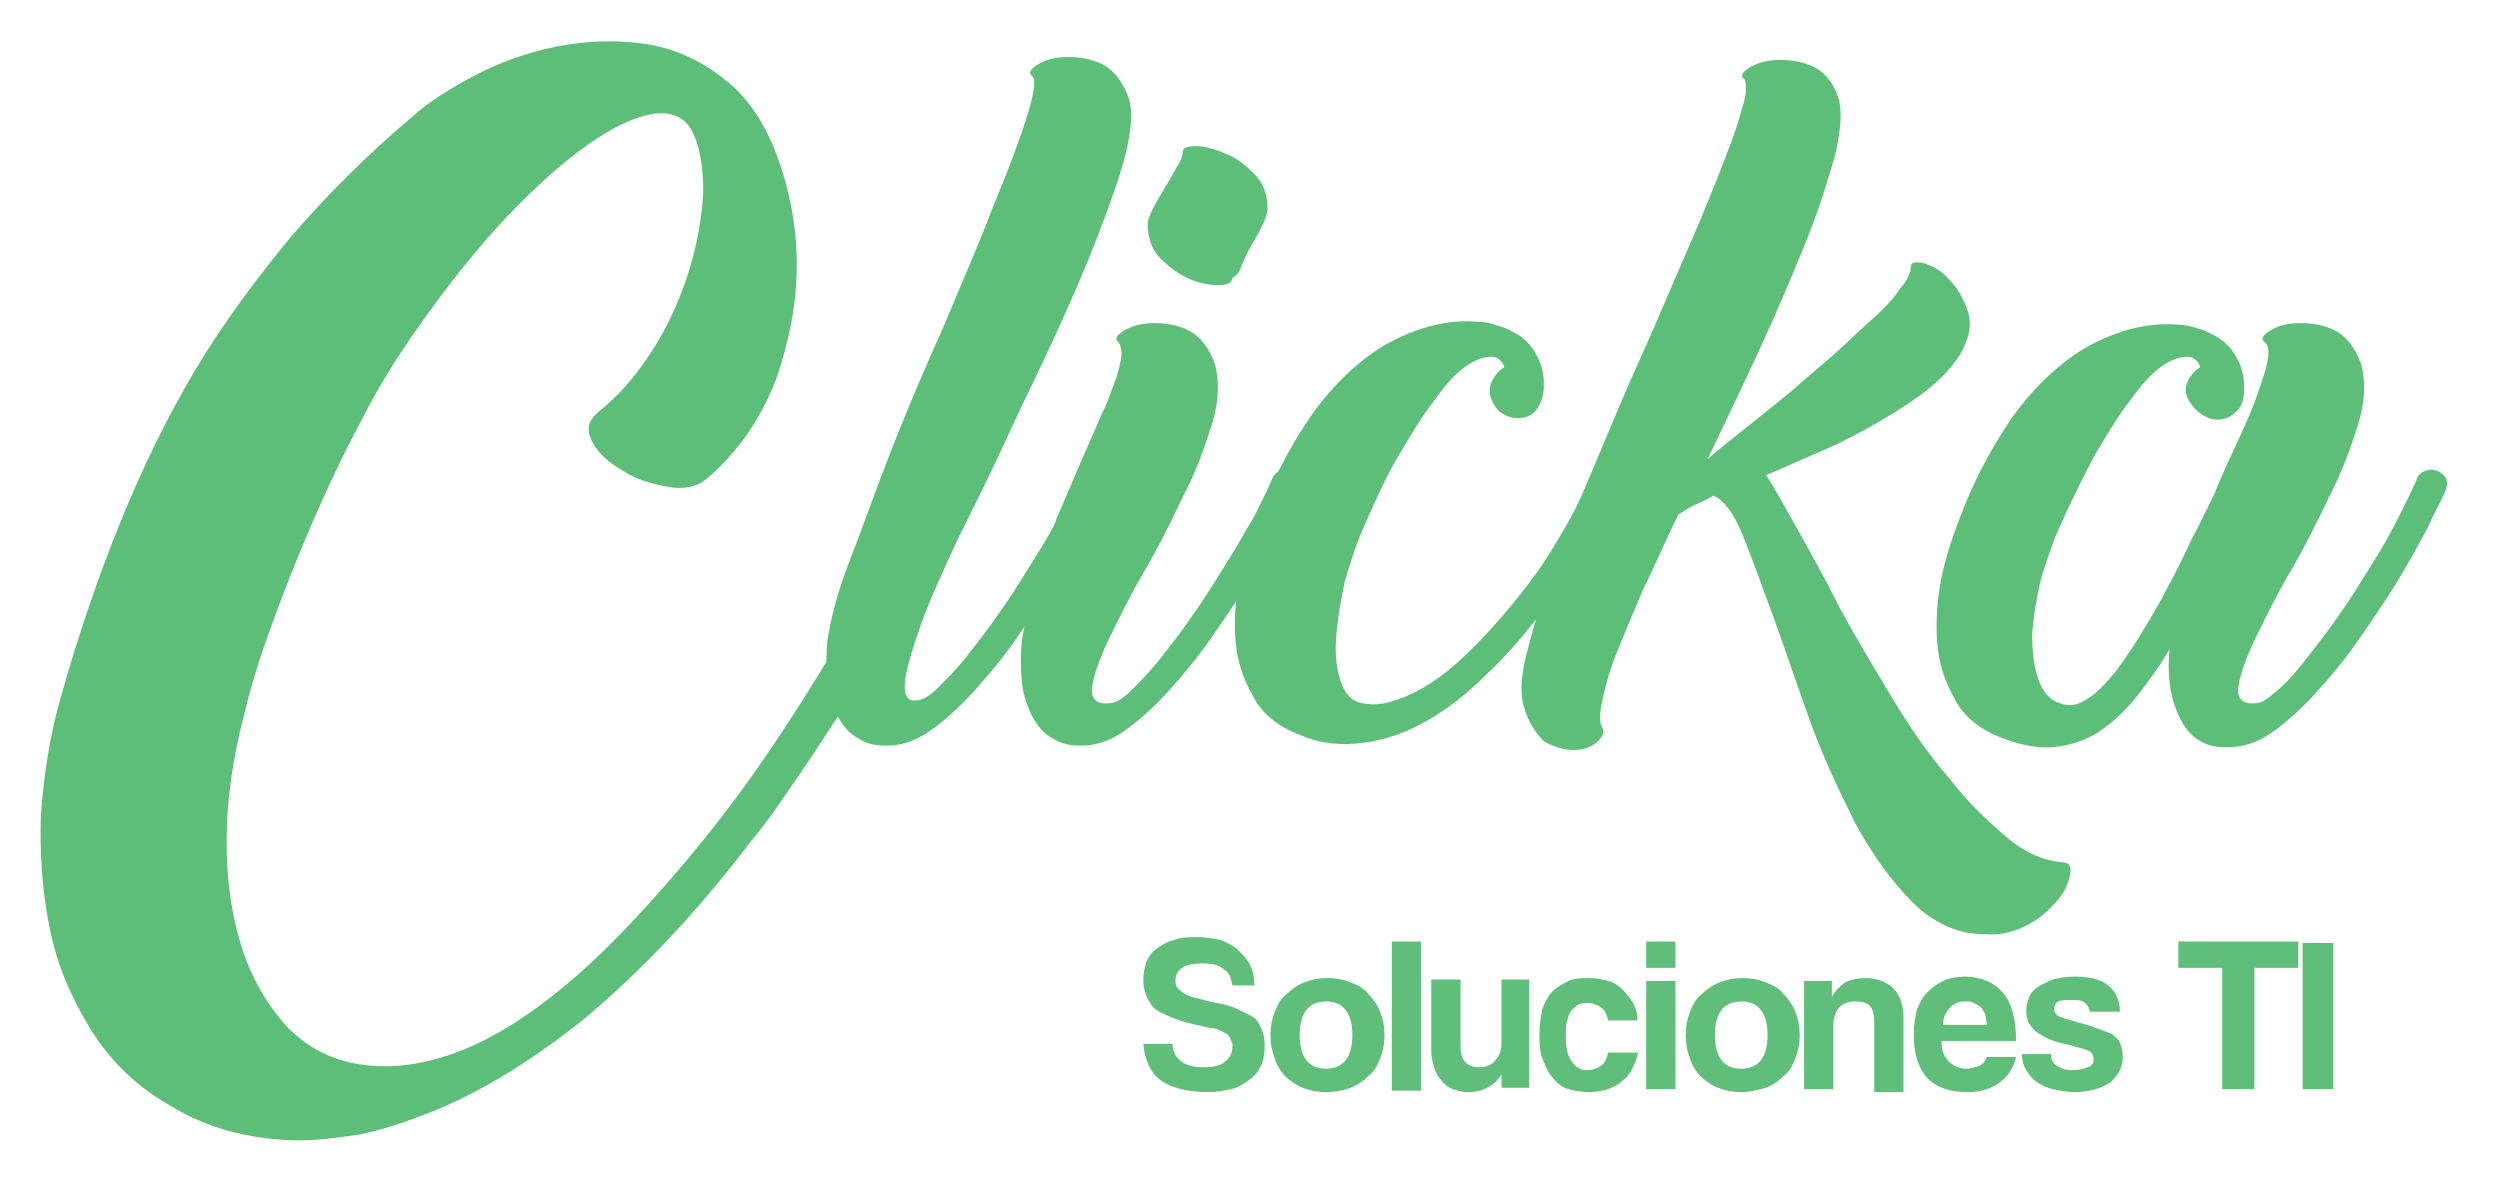
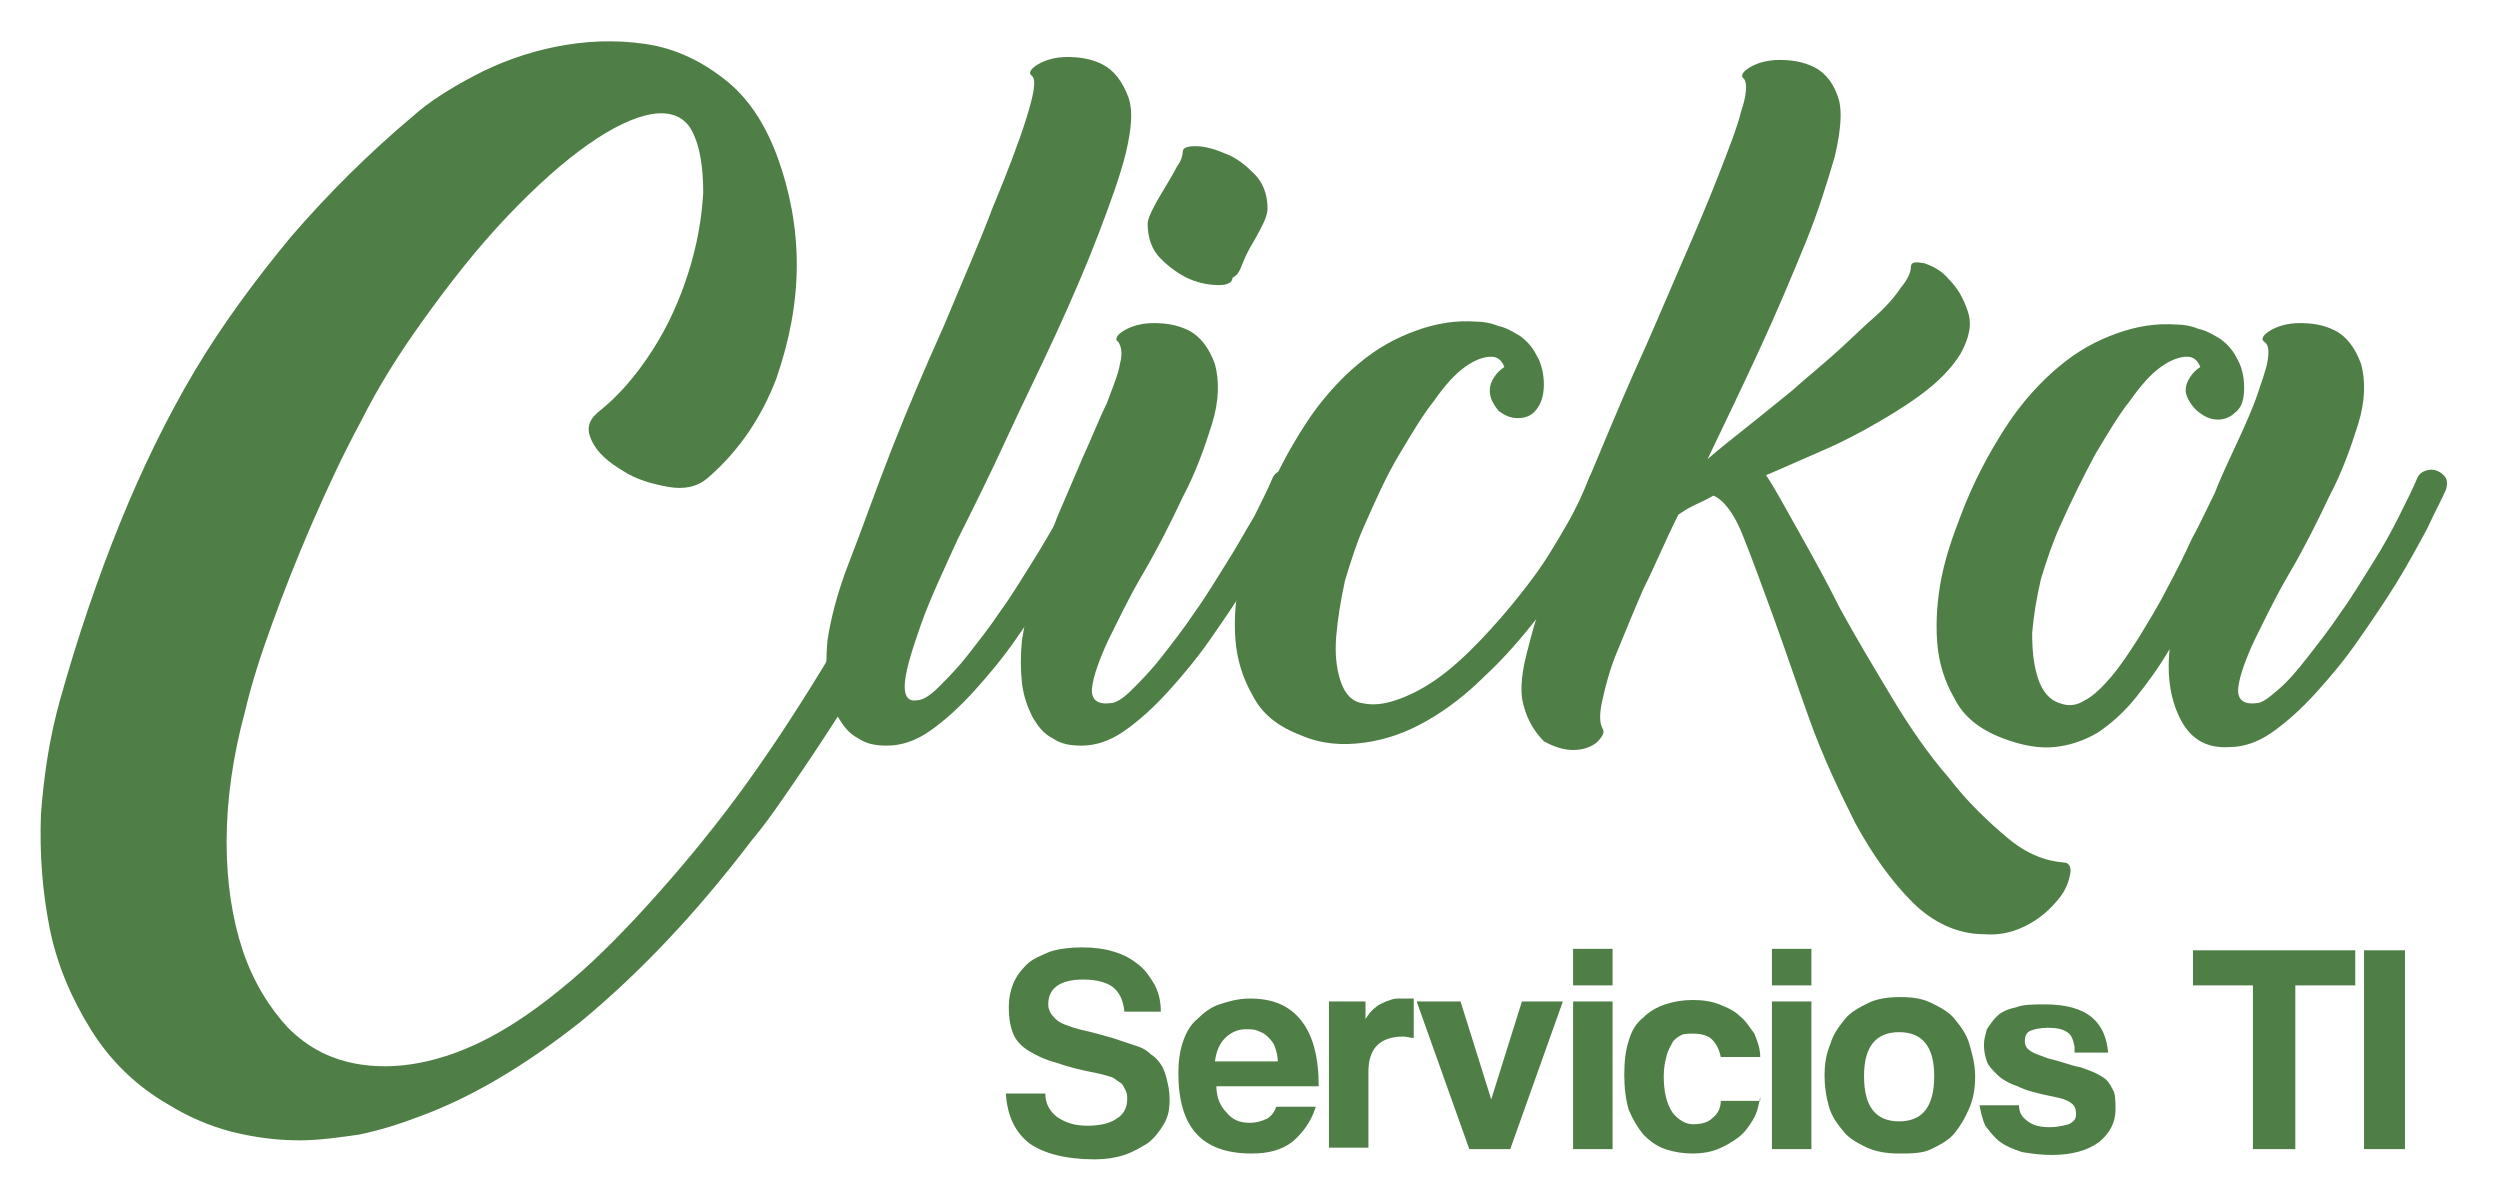
- <svg xmlns="http://www.w3.org/2000/svg" version="1.1" id="Capa_1" x="0px" y="0px" viewBox="0 0 171 80.5" style="enable-background:new 0 0 171 80.5;" xml:space="preserve">
+ <svg xmlns="http://www.w3.org/2000/svg" version="1.1" id="Capa_1" x="0px" y="0px" viewBox="-220 356.5 171 80.5" style="enable-background:new -220 356.5 171 80.5;" xml:space="preserve">
  <style type="text/css">
- 	.st0{fill:#5DBE79;}
- 	.st1{fill:#5FBE7A;}
+ 	.st0{fill:#4F7E46;}
</style>
  <g>
-     <path class="st0" d="M63.5,35.4c0.4,0.1,0.6,0.4,0.7,0.8c0.1,0.4,0,0.8-0.2,1.1c-0.9,1.8-1.8,3.6-2.9,5.4c-1,1.8-2.1,3.6-3.2,5.4   c-1.1,1.7-2.2,3.4-3.3,5c-1.1,1.6-2.1,3.1-3.2,4.4c-3.8,5-7.7,9.1-11.7,12.4c-3.8,3-7.5,5.2-11.1,6.5c-1.3,0.5-2.6,0.9-4,1.2   c-1.4,0.2-2.8,0.4-4.1,0.4c-1.6,0-3.1-0.2-4.7-0.6c-1.5-0.4-2.9-1-4.2-1.8c-2.3-1.3-4.1-3.1-5.4-5.2c-1.3-2.1-2.3-4.4-2.8-6.9   c-0.5-2.5-0.7-5.1-0.6-7.8c0.2-2.7,0.6-5.3,1.3-7.8c1.2-4.3,2.6-8.4,4.1-12.1c1.5-3.7,3.2-7.2,5.1-10.4s4.2-6.3,6.6-9.2   c2.5-2.9,5.3-5.7,8.4-8.3c1-0.9,2.4-1.8,4.1-2.7c1.7-0.9,3.6-1.6,5.6-2c2-0.4,4-0.5,6.1-0.2c2.1,0.3,4,1.2,5.8,2.7   c1.4,1.2,2.5,2.9,3.3,5.1c0.8,2.2,1.3,4.7,1.3,7.3s-0.5,5.2-1.4,7.8c-1,2.6-2.5,4.9-4.7,6.8c-0.7,0.6-1.6,0.8-2.7,0.6   c-1.1-0.2-2.2-0.5-3.1-1.1c-1-0.6-1.7-1.2-2.1-2c-0.4-0.8-0.3-1.4,0.4-2c1.4-1.1,2.6-2.5,3.7-4.2c1.1-1.7,1.9-3.5,2.5-5.4   c0.6-1.9,0.9-3.7,1-5.4c0-1.7-0.2-3.2-0.8-4.3c-0.5-0.9-1.4-1.3-2.7-1.1c-1.2,0.2-2.7,0.9-4.4,2.1c-1.7,1.2-3.5,2.8-5.5,4.9   c-2,2.1-3.9,4.5-5.9,7.3c-1.5,2.1-2.9,4.3-4.1,6.7c-1.3,2.4-2.4,4.8-3.4,7.1c-1,2.3-1.9,4.6-2.7,6.8c-0.8,2.2-1.4,4.1-1.8,5.8   c-0.9,3.3-1.3,6.3-1.3,9.1c0,2.8,0.4,5.3,1.1,7.4c0.7,2.1,1.8,3.9,3.1,5.3c1.4,1.4,3,2.2,4.9,2.5c1.9,0.3,4,0.1,6.3-0.7   c2.3-0.8,4.7-2.2,7.4-4.4c2-1.6,4-3.6,6-5.8c2-2.2,4.1-4.7,6.1-7.4c2-2.7,3.9-5.6,5.8-8.7c1.9-3.1,3.7-6.3,5.4-9.7   C61.9,35.2,62.6,35,63.5,35.4z" />
-     <path class="st0" d="M75.5,33.4c-0.3,0.7-0.8,1.6-1.3,2.7c-0.6,1.1-1.3,2.4-2.1,3.7c-0.8,1.3-1.7,2.6-2.6,3.9   c-0.9,1.3-1.9,2.5-2.9,3.6s-2,2-3,2.7c-1,0.7-2,1-2.9,1c-0.8,0-1.4-0.1-2-0.5c-0.6-0.3-1-0.8-1.4-1.5c-0.3-0.6-0.6-1.4-0.7-2.3   c-0.1-0.9-0.1-1.9,0-2.9c0.2-1.3,0.6-3.1,1.5-5.4s1.8-4.9,2.9-7.7c1.1-2.8,2.3-5.6,3.6-8.5c1.2-2.9,2.4-5.6,3.3-8   c1-2.4,1.8-4.5,2.3-6.1c0.5-1.6,0.7-2.6,0.4-2.9c-0.3-0.2-0.1-0.5,0.4-0.8s1.2-0.5,2-0.5c0.8,0,1.6,0.1,2.4,0.5   c0.8,0.4,1.4,1.2,1.8,2.3c0.3,0.9,0.2,2.1-0.2,3.8c-0.4,1.6-1.1,3.5-1.9,5.6c-0.8,2.1-1.8,4.4-2.9,6.8c-1.1,2.4-2.3,4.8-3.4,7.2   c-1.1,2.4-2.2,4.6-3.3,6.8c-1,2.2-1.9,4.1-2.5,5.8c-0.6,1.7-1,3-1.1,3.9c-0.1,1,0.2,1.4,0.8,1.3c0.4,0,0.9-0.3,1.5-0.9   c0.6-0.6,1.3-1.3,2-2.2c0.7-0.9,1.5-1.9,2.3-3.1c0.8-1.1,1.5-2.3,2.2-3.4c0.7-1.1,1.3-2.2,1.9-3.2c0.5-1,0.9-1.8,1.2-2.5   c0.1-0.3,0.3-0.5,0.6-0.6c0.3-0.1,0.5-0.1,0.8,0c0.2,0.1,0.4,0.2,0.6,0.5C75.6,32.9,75.6,33.2,75.5,33.4z" />
-     <path class="st0" d="M87.5,36.1c-0.6,1.1-1.3,2.4-2.1,3.7c-0.8,1.3-1.7,2.6-2.6,3.9c-0.9,1.3-1.9,2.5-2.9,3.6s-2,2-3,2.7   c-1,0.7-2,1-2.9,1c-0.8,0-1.4-0.1-2-0.5c-0.6-0.3-1-0.8-1.4-1.5c-0.3-0.6-0.6-1.4-0.7-2.3c-0.1-0.9-0.1-1.9,0-2.9   c0.2-1.3,0.5-2.6,0.9-4.1c0.4-1.4,1-2.9,1.5-4.3c0.6-1.4,1.2-2.8,1.8-4.2c0.6-1.3,1.1-2.6,1.6-3.6c0.4-1.1,0.8-2,0.9-2.7   c0.2-0.7,0.1-1.2-0.1-1.5c-0.3-0.2-0.1-0.5,0.4-0.8c0.5-0.3,1.2-0.5,2-0.5c0.8,0,1.6,0.1,2.4,0.5c0.8,0.4,1.4,1.2,1.8,2.3   c0.3,1.1,0.3,2.5-0.2,4.1c-0.5,1.6-1.1,3.3-2,5c-0.8,1.7-1.7,3.5-2.7,5.2c-1,1.7-1.7,3.2-2.4,4.6c-0.6,1.3-1,2.4-1.1,3.2   c-0.1,0.8,0.3,1.2,1.2,1.1c0.4,0,0.9-0.3,1.5-0.9c0.6-0.6,1.3-1.3,2-2.2c0.7-0.9,1.5-1.9,2.3-3.1c0.8-1.1,1.5-2.3,2.2-3.4   c0.7-1.1,1.3-2.2,1.9-3.2c0.5-1,0.9-1.8,1.2-2.5c0.1-0.3,0.3-0.5,0.6-0.6c0.3-0.1,0.5-0.1,0.8,0c0.2,0.1,0.4,0.2,0.6,0.5   c0.1,0.2,0.1,0.5,0,0.8C88.6,34.1,88.1,35,87.5,36.1z" />
-     <path class="st0" d="M85,18c0.2-0.5,0.4-0.9,0.7-1.4c0.3-0.5,0.5-0.9,0.7-1.3c0.2-0.4,0.3-0.8,0.3-1c0-1-0.3-1.8-0.9-2.4   c-0.6-0.6-1.2-1.1-2-1.4c-0.7-0.3-1.4-0.5-2-0.5c-0.6,0-0.9,0.1-0.9,0.4c0,0.2-0.1,0.6-0.4,1c-0.2,0.4-0.5,0.9-0.8,1.4   c-0.3,0.5-0.6,1-0.8,1.4c-0.2,0.4-0.4,0.8-0.4,1.1c0,1,0.3,1.8,0.9,2.4c0.6,0.6,1.3,1.1,2,1.4s1.4,0.4,2,0.4c0.6,0,0.9-0.2,0.9-0.5   C84.7,18.8,84.8,18.5,85,18z" />
-     <path class="st0" d="M101.9,26.7c0-0.3,0.1-0.6,0.3-0.9c0.2-0.3,0.4-0.5,0.7-0.7c-0.2-0.5-0.5-0.7-0.9-0.7c-0.5,0-1.1,0.2-1.8,0.7   c-0.7,0.5-1.4,1.3-2.1,2.3c-0.8,1-1.5,2.2-2.4,3.7s-1.6,3.1-2.4,4.9c-0.5,1.1-0.9,2.4-1.3,3.7c-0.3,1.4-0.5,2.6-0.6,3.8   c-0.1,1.2,0,2.2,0.3,3.1c0.3,0.9,0.8,1.4,1.5,1.5c0.9,0.2,1.8,0,2.8-0.4c1-0.4,2-1,3-1.8c1-0.8,2-1.8,3-2.9c1-1.1,1.9-2.2,2.8-3.4   s1.6-2.4,2.3-3.6c0.7-1.2,1.2-2.3,1.6-3.3c0.1-0.3,0.3-0.5,0.6-0.6c0.3-0.1,0.6-0.1,0.9,0.1c0.5,0.3,0.6,0.7,0.4,1.2   c-0.6,1.4-1.4,2.8-2.3,4.3c-0.9,1.5-1.9,3-3.1,4.5c-1.1,1.4-2.3,2.8-3.6,4c-1.3,1.3-2.6,2.3-4,3.1c-1.4,0.8-2.8,1.3-4.3,1.5   c-1.5,0.2-2.9,0.1-4.3-0.5c-1.6-0.6-2.7-1.5-3.3-2.7c-0.7-1.2-1.1-2.5-1.2-3.9c-0.1-1.4,0-2.9,0.4-4.4c0.3-1.5,0.8-2.9,1.3-4.2   c0.9-2.4,2-4.4,3.1-6.1c1.1-1.7,2.4-3.1,3.6-4.1c1.3-1.1,2.6-1.8,4-2.3c1.4-0.5,2.7-0.7,4.1-0.6c0.5,0,1,0.1,1.5,0.3   c0.5,0.1,1,0.4,1.5,0.7c0.4,0.3,0.8,0.7,1.1,1.3c0.3,0.5,0.5,1.2,0.5,2s-0.2,1.3-0.5,1.7c-0.3,0.4-0.7,0.6-1.3,0.6   c-0.5,0-0.9-0.2-1.3-0.5C102.1,27.6,101.9,27.2,101.9,26.7z" />
-     <path class="st0" d="M104.2,48.2c-0.2-0.7-0.2-1.8,0.2-3.4c0.4-1.6,0.9-3.4,1.7-5.4c0.8-2.1,1.6-4.3,2.6-6.7c1-2.4,2-4.8,3.1-7.3   c1.1-2.4,2.1-4.8,3.1-7.1c1-2.3,1.9-4.4,2.6-6.2s1.3-3.3,1.6-4.5c0.4-1.2,0.4-1.9,0.2-2.2c-0.3-0.2-0.1-0.5,0.4-0.8   c0.5-0.3,1.2-0.5,2-0.5c0.8,0,1.6,0.1,2.4,0.5c0.8,0.4,1.4,1.2,1.7,2.3c0.2,0.8,0.1,2.1-0.3,3.8c-0.5,1.7-1.1,3.7-2,5.9   c-0.9,2.2-1.9,4.6-3.1,7.2c-1.2,2.6-2.4,5.1-3.6,7.6c0.8-0.7,1.7-1.4,2.7-2.2c1-0.8,2-1.6,3.1-2.5c1-0.9,2-1.7,3-2.6   c1-0.9,1.8-1.7,2.6-2.4c0.8-0.7,1.4-1.4,1.8-2c0.5-0.6,0.7-1.1,0.7-1.4c0-0.4,0.3-0.4,0.9-0.3c0.6,0.2,1.2,0.5,1.7,1.1   c0.6,0.6,1,1.3,1.3,2.2c0.3,0.9,0.1,1.8-0.5,2.9c-0.5,0.8-1.2,1.6-2.2,2.4c-1,0.8-2.1,1.5-3.3,2.2c-1.2,0.7-2.5,1.4-3.9,2   c-1.4,0.6-2.7,1.2-3.9,1.7c0.6,0.9,1.3,2.2,2.2,3.8c0.9,1.6,1.9,3.4,2.9,5.4c1.1,2,2.3,4,3.5,6c1.2,2,2.5,3.9,3.9,5.5   c1.3,1.7,2.7,3,4,4.1c1.3,1.1,2.6,1.6,3.9,1.7c0.3,0,0.5,0.3,0.4,0.8c-0.1,0.5-0.3,1.1-0.8,1.7c-0.5,0.6-1.1,1.2-2,1.7   c-0.9,0.5-1.9,0.8-3.1,0.7c-1.8,0-3.5-0.8-4.9-2.2c-1.4-1.4-2.7-3.2-3.9-5.4c-1.1-2.2-2.2-4.5-3.1-7c-0.9-2.5-1.7-4.9-2.5-7.1   c-0.8-2.2-1.5-4.1-2.1-5.6c-0.6-1.5-1.3-2.4-2-2.7c-0.5,0.3-1,0.5-1.4,0.7c-0.4,0.2-0.7,0.4-1,0.6c-0.9,1.8-1.6,3.5-2.4,5.1   c-0.7,1.6-1.3,3.1-1.8,4.3s-0.8,2.4-1,3.3c-0.2,0.9-0.2,1.5,0,1.9c0.2,0.3,0,0.6-0.4,1c-0.4,0.3-0.9,0.5-1.6,0.5   c-0.6,0-1.3-0.2-2-0.6C105.1,50.2,104.5,49.4,104.2,48.2z" />
-     <path class="st0" d="M149.5,26.7c0-0.3,0.1-0.6,0.3-0.9c0.2-0.3,0.4-0.5,0.7-0.7c-0.2-0.5-0.5-0.7-0.9-0.7c-0.5,0-1.1,0.2-1.8,0.7   c-0.7,0.5-1.4,1.3-2.1,2.3c-0.8,1-1.5,2.2-2.4,3.7c-0.8,1.5-1.6,3.1-2.4,4.9c-0.5,1.1-0.9,2.3-1.3,3.6c-0.3,1.3-0.5,2.5-0.6,3.7   c0,1.2,0.1,2.2,0.4,3.1c0.3,0.9,0.8,1.5,1.5,1.7c0.5,0.2,1.1,0.2,1.7-0.2c0.6-0.3,1.2-0.9,1.8-1.6c0.6-0.7,1.2-1.6,1.9-2.7   c0.6-1,1.3-2.1,1.9-3.3c0.6-1.1,1.2-2.3,1.7-3.4c0.6-1.1,1.1-2.2,1.6-3.2c0.5-1.3,1.1-2.5,1.6-3.6s1-2.2,1.3-3.1s0.6-1.7,0.7-2.3   c0.1-0.6,0.1-1.1-0.2-1.3c-0.3-0.2-0.1-0.5,0.4-0.8c0.5-0.3,1.2-0.5,2-0.5c0.8,0,1.6,0.1,2.4,0.5c0.8,0.4,1.4,1.2,1.8,2.3   c0.3,1.1,0.3,2.5-0.2,4.1c-0.5,1.6-1.1,3.3-2,5c-0.8,1.7-1.7,3.5-2.7,5.2c-1,1.7-1.7,3.2-2.4,4.6c-0.6,1.3-1,2.4-1.1,3.2   c-0.1,0.8,0.3,1.2,1.2,1.1c0.4,0,0.8-0.3,1.5-0.9s1.3-1.3,2-2.2c0.7-0.9,1.5-1.9,2.3-3.1c0.8-1.1,1.5-2.3,2.2-3.4   c0.7-1.1,1.3-2.2,1.8-3.2c0.5-1,0.9-1.8,1.2-2.5c0.1-0.3,0.3-0.5,0.6-0.6c0.3-0.1,0.5-0.1,0.8,0c0.2,0.1,0.4,0.2,0.6,0.5   c0.1,0.2,0.1,0.5,0,0.8c-0.3,0.7-0.8,1.6-1.3,2.7c-0.6,1.1-1.3,2.4-2.1,3.7c-0.8,1.3-1.7,2.6-2.6,3.9c-0.9,1.3-1.9,2.5-2.9,3.6   c-1,1.1-2,2-3,2.7c-1,0.7-2,1-2.9,1c-1.5,0.1-2.6-0.5-3.3-1.8c-0.7-1.3-1-2.9-0.8-4.9c-0.7,1.2-1.5,2.3-2.3,3.3   c-0.8,1-1.7,1.8-2.6,2.4c-1,0.6-2,0.9-3,1s-2.2-0.1-3.5-0.6c-1.6-0.6-2.7-1.5-3.3-2.7c-0.7-1.2-1.1-2.5-1.2-3.9   c-0.1-1.4,0-2.9,0.3-4.4c0.3-1.5,0.8-2.9,1.3-4.2c0.9-2.4,2-4.4,3.1-6.1c1.1-1.7,2.4-3.1,3.6-4.1c1.3-1.1,2.6-1.8,4-2.3   c1.4-0.5,2.7-0.7,4.1-0.6c0.5,0,1,0.1,1.5,0.3c0.5,0.1,1,0.4,1.5,0.7c0.4,0.3,0.8,0.7,1.1,1.3c0.3,0.5,0.5,1.2,0.5,2   c0,0.9-0.2,1.4-0.6,1.7c-0.3,0.3-0.7,0.5-1.2,0.5c-0.5,0-0.9-0.2-1.3-0.5S149.5,27.2,149.5,26.7z" />
+     <path class="st0" d="M-156.5,391.9c0.4,0.1,0.6,0.4,0.7,0.8c0.1,0.4,0,0.8-0.2,1.1c-0.9,1.8-1.8,3.6-2.9,5.4   c-1,1.8-2.1,3.6-3.2,5.4c-1.1,1.7-2.2,3.4-3.3,5c-1.1,1.6-2.1,3.1-3.2,4.4c-3.8,5-7.7,9.1-11.7,12.4c-3.8,3-7.5,5.2-11.1,6.5   c-1.3,0.5-2.6,0.9-4,1.2c-1.4,0.2-2.8,0.4-4.1,0.4c-1.6,0-3.1-0.2-4.7-0.6c-1.5-0.4-2.9-1-4.2-1.8c-2.3-1.3-4.1-3.1-5.4-5.2   s-2.3-4.4-2.8-6.9s-0.7-5.1-0.6-7.8c0.2-2.7,0.6-5.3,1.3-7.8c1.2-4.3,2.6-8.4,4.1-12.1c1.5-3.7,3.2-7.2,5.1-10.4   c1.9-3.2,4.2-6.3,6.6-9.2c2.5-2.9,5.3-5.7,8.4-8.3c1-0.9,2.4-1.8,4.1-2.7s3.6-1.6,5.6-2s4-0.5,6.1-0.2c2.1,0.3,4,1.2,5.8,2.7   c1.4,1.2,2.5,2.9,3.3,5.1c0.8,2.2,1.3,4.7,1.3,7.3s-0.5,5.2-1.4,7.8c-1,2.6-2.5,4.9-4.7,6.8c-0.7,0.6-1.6,0.8-2.7,0.6   c-1.1-0.2-2.2-0.5-3.1-1.1c-1-0.6-1.7-1.2-2.1-2c-0.4-0.8-0.3-1.4,0.4-2c1.4-1.1,2.6-2.5,3.7-4.2c1.1-1.7,1.9-3.5,2.5-5.4   s0.9-3.7,1-5.4c0-1.7-0.2-3.2-0.8-4.3c-0.5-0.9-1.4-1.3-2.7-1.1c-1.2,0.2-2.7,0.9-4.4,2.1c-1.7,1.2-3.5,2.8-5.5,4.9   c-2,2.1-3.9,4.5-5.9,7.3c-1.5,2.1-2.9,4.3-4.1,6.7c-1.3,2.4-2.4,4.8-3.4,7.1c-1,2.3-1.9,4.6-2.7,6.8c-0.8,2.2-1.4,4.1-1.8,5.8   c-0.9,3.3-1.3,6.3-1.3,9.1c0,2.8,0.4,5.3,1.1,7.4s1.8,3.9,3.1,5.3c1.4,1.4,3,2.2,4.9,2.5c1.9,0.3,4,0.1,6.3-0.7   c2.3-0.8,4.7-2.2,7.4-4.4c2-1.6,4-3.6,6-5.8c2-2.2,4.1-4.7,6.1-7.4c2-2.7,3.9-5.6,5.8-8.7c1.9-3.1,3.7-6.3,5.4-9.7   C-158.1,391.7-157.4,391.5-156.5,391.9z" />
+     <path class="st0" d="M-144.5,389.9c-0.3,0.7-0.8,1.6-1.3,2.7c-0.6,1.1-1.3,2.4-2.1,3.7c-0.8,1.3-1.7,2.6-2.6,3.9   c-0.9,1.3-1.9,2.5-2.9,3.6c-1,1.1-2,2-3,2.7s-2,1-2.9,1c-0.8,0-1.4-0.1-2-0.5c-0.6-0.3-1-0.8-1.4-1.5c-0.3-0.6-0.6-1.4-0.7-2.3   c-0.1-0.9-0.1-1.9,0-2.9c0.2-1.3,0.6-3.1,1.5-5.4c0.9-2.3,1.8-4.9,2.9-7.7c1.1-2.8,2.3-5.6,3.6-8.5c1.2-2.9,2.4-5.6,3.3-8   c1-2.4,1.8-4.5,2.3-6.1s0.7-2.6,0.4-2.9c-0.3-0.2-0.1-0.5,0.4-0.8c0.5-0.3,1.2-0.5,2-0.5c0.8,0,1.6,0.1,2.4,0.5s1.4,1.2,1.8,2.3   c0.3,0.9,0.2,2.1-0.2,3.8c-0.4,1.6-1.1,3.5-1.9,5.6c-0.8,2.1-1.8,4.4-2.9,6.8s-2.3,4.8-3.4,7.2c-1.1,2.4-2.2,4.6-3.3,6.8   c-1,2.2-1.9,4.1-2.5,5.8c-0.6,1.7-1,3-1.1,3.9c-0.1,1,0.2,1.4,0.8,1.3c0.4,0,0.9-0.3,1.5-0.9s1.3-1.3,2-2.2   c0.7-0.9,1.5-1.9,2.3-3.1c0.8-1.1,1.5-2.3,2.2-3.4c0.7-1.1,1.3-2.2,1.9-3.2c0.5-1,0.9-1.8,1.2-2.5c0.1-0.3,0.3-0.5,0.6-0.6   s0.5-0.1,0.8,0c0.2,0.1,0.4,0.2,0.6,0.5C-144.4,389.4-144.4,389.7-144.5,389.9z" />
+     <path class="st0" d="M-132.5,392.6c-0.6,1.1-1.3,2.4-2.1,3.7c-0.8,1.3-1.7,2.6-2.6,3.9c-0.9,1.3-1.9,2.5-2.9,3.6c-1,1.1-2,2-3,2.7   s-2,1-2.9,1c-0.8,0-1.4-0.1-2-0.5c-0.6-0.3-1-0.8-1.4-1.5c-0.3-0.6-0.6-1.4-0.7-2.3c-0.1-0.9-0.1-1.9,0-2.9   c0.2-1.3,0.5-2.6,0.9-4.1c0.4-1.4,1-2.9,1.5-4.3c0.6-1.4,1.2-2.8,1.8-4.2c0.6-1.3,1.1-2.6,1.6-3.6c0.4-1.1,0.8-2,0.9-2.7   c0.2-0.7,0.1-1.2-0.1-1.5c-0.3-0.2-0.1-0.5,0.4-0.8c0.5-0.3,1.2-0.5,2-0.5s1.6,0.1,2.4,0.5c0.8,0.4,1.4,1.2,1.8,2.3   c0.3,1.1,0.3,2.5-0.2,4.1s-1.1,3.3-2,5c-0.8,1.7-1.7,3.5-2.7,5.2c-1,1.7-1.7,3.2-2.4,4.6c-0.6,1.3-1,2.4-1.1,3.2   c-0.1,0.8,0.3,1.2,1.2,1.1c0.4,0,0.9-0.3,1.5-0.9c0.6-0.6,1.3-1.3,2-2.2c0.7-0.9,1.5-1.9,2.3-3.1c0.8-1.1,1.5-2.3,2.2-3.4   c0.7-1.1,1.3-2.2,1.9-3.2c0.5-1,0.9-1.8,1.2-2.5c0.1-0.3,0.3-0.5,0.6-0.6c0.3-0.1,0.5-0.1,0.8,0c0.2,0.1,0.4,0.2,0.6,0.5   c0.1,0.2,0.1,0.5,0,0.8C-131.4,390.6-131.9,391.5-132.5,392.6z" />
+     <path class="st0" d="M-135,374.5c0.2-0.5,0.4-0.9,0.7-1.4s0.5-0.9,0.7-1.3c0.2-0.4,0.3-0.8,0.3-1c0-1-0.3-1.8-0.9-2.4   c-0.6-0.6-1.2-1.1-2-1.4c-0.7-0.3-1.4-0.5-2-0.5c-0.6,0-0.9,0.1-0.9,0.4c0,0.2-0.1,0.6-0.4,1c-0.2,0.4-0.5,0.9-0.8,1.4   c-0.3,0.5-0.6,1-0.8,1.4c-0.2,0.4-0.4,0.8-0.4,1.1c0,1,0.3,1.8,0.9,2.4c0.6,0.6,1.3,1.1,2,1.4c0.7,0.3,1.4,0.4,2,0.4   c0.6,0,0.9-0.2,0.9-0.5C-135.3,375.3-135.2,375-135,374.5z" />
+     <path class="st0" d="M-118.1,383.2c0-0.3,0.1-0.6,0.3-0.9c0.2-0.3,0.4-0.5,0.7-0.7c-0.2-0.5-0.5-0.7-0.9-0.7   c-0.5,0-1.1,0.2-1.8,0.7c-0.7,0.5-1.4,1.3-2.1,2.3c-0.8,1-1.5,2.2-2.4,3.7s-1.6,3.1-2.4,4.9c-0.5,1.1-0.9,2.4-1.3,3.7   c-0.3,1.4-0.5,2.6-0.6,3.8s0,2.2,0.3,3.1s0.8,1.4,1.5,1.5c0.9,0.2,1.8,0,2.8-0.4c1-0.4,2-1,3-1.8c1-0.8,2-1.8,3-2.9   s1.9-2.2,2.8-3.4c0.9-1.2,1.6-2.4,2.3-3.6c0.7-1.2,1.2-2.3,1.6-3.3c0.1-0.3,0.3-0.5,0.6-0.6c0.3-0.1,0.6-0.1,0.9,0.1   c0.5,0.3,0.6,0.7,0.4,1.2c-0.6,1.4-1.4,2.8-2.3,4.3s-1.9,3-3.1,4.5c-1.1,1.4-2.3,2.8-3.6,4c-1.3,1.3-2.6,2.3-4,3.1   c-1.4,0.8-2.8,1.3-4.3,1.5c-1.5,0.2-2.9,0.1-4.3-0.5c-1.6-0.6-2.7-1.5-3.3-2.7c-0.7-1.2-1.1-2.5-1.2-3.9c-0.1-1.4,0-2.9,0.4-4.4   c0.3-1.5,0.8-2.9,1.3-4.2c0.9-2.4,2-4.4,3.1-6.1c1.1-1.7,2.4-3.1,3.6-4.1c1.3-1.1,2.6-1.8,4-2.3s2.7-0.7,4.1-0.6   c0.5,0,1,0.1,1.5,0.3c0.5,0.1,1,0.4,1.5,0.7c0.4,0.3,0.8,0.7,1.1,1.3c0.3,0.5,0.5,1.2,0.5,2s-0.2,1.3-0.5,1.7   c-0.3,0.4-0.7,0.6-1.3,0.6c-0.5,0-0.9-0.2-1.3-0.5C-117.9,384.1-118.1,383.7-118.1,383.2z" />
+     <path class="st0" d="M-115.8,404.7c-0.2-0.7-0.2-1.8,0.2-3.4c0.4-1.6,0.9-3.4,1.7-5.4c0.8-2.1,1.6-4.3,2.6-6.7c1-2.4,2-4.8,3.1-7.3   c1.1-2.4,2.1-4.8,3.1-7.1c1-2.3,1.9-4.4,2.6-6.2c0.7-1.8,1.3-3.3,1.6-4.5c0.4-1.2,0.4-1.9,0.2-2.2c-0.3-0.2-0.1-0.5,0.4-0.8   c0.5-0.3,1.2-0.5,2-0.5s1.6,0.1,2.4,0.5s1.4,1.2,1.7,2.3c0.2,0.8,0.1,2.1-0.3,3.8c-0.5,1.7-1.1,3.7-2,5.9c-0.9,2.2-1.9,4.6-3.1,7.2   c-1.2,2.6-2.4,5.1-3.6,7.6c0.8-0.7,1.7-1.4,2.7-2.2c1-0.8,2-1.6,3.1-2.5c1-0.9,2-1.7,3-2.6s1.8-1.7,2.6-2.4c0.8-0.7,1.4-1.4,1.8-2   c0.5-0.6,0.7-1.1,0.7-1.4c0-0.4,0.3-0.4,0.9-0.3c0.6,0.2,1.2,0.5,1.7,1.1c0.6,0.6,1,1.3,1.3,2.2c0.3,0.9,0.1,1.8-0.5,2.9   c-0.5,0.8-1.2,1.6-2.2,2.4c-1,0.8-2.1,1.5-3.3,2.2c-1.2,0.7-2.5,1.4-3.9,2c-1.4,0.6-2.7,1.2-3.9,1.7c0.6,0.9,1.3,2.2,2.2,3.8   c0.9,1.6,1.9,3.4,2.9,5.4c1.1,2,2.3,4,3.5,6s2.5,3.9,3.9,5.5c1.3,1.7,2.7,3,4,4.1c1.3,1.1,2.6,1.6,3.9,1.7c0.3,0,0.5,0.3,0.4,0.8   s-0.3,1.1-0.8,1.7s-1.1,1.2-2,1.7s-1.9,0.8-3.1,0.7c-1.8,0-3.5-0.8-4.9-2.2c-1.4-1.4-2.7-3.2-3.9-5.4c-1.1-2.2-2.2-4.5-3.1-7   s-1.7-4.9-2.5-7.1c-0.8-2.2-1.5-4.1-2.1-5.6s-1.3-2.4-2-2.7c-0.5,0.3-1,0.5-1.4,0.7c-0.4,0.2-0.7,0.4-1,0.6   c-0.9,1.8-1.6,3.5-2.4,5.1c-0.7,1.6-1.3,3.1-1.8,4.3c-0.5,1.2-0.8,2.4-1,3.3s-0.2,1.5,0,1.9c0.2,0.3,0,0.6-0.4,1   c-0.4,0.3-0.9,0.5-1.6,0.5c-0.6,0-1.3-0.2-2-0.6C-114.9,406.7-115.5,405.9-115.8,404.7z" />
+     <path class="st0" d="M-70.5,383.2c0-0.3,0.1-0.6,0.3-0.9c0.2-0.3,0.4-0.5,0.7-0.7c-0.2-0.5-0.5-0.7-0.9-0.7c-0.5,0-1.1,0.2-1.8,0.7   s-1.4,1.3-2.1,2.3c-0.8,1-1.5,2.2-2.4,3.7c-0.8,1.5-1.6,3.1-2.4,4.9c-0.5,1.1-0.9,2.3-1.3,3.6c-0.3,1.3-0.5,2.5-0.6,3.7   c0,1.2,0.1,2.2,0.4,3.1c0.3,0.9,0.8,1.5,1.5,1.7c0.5,0.2,1.1,0.2,1.7-0.2c0.6-0.3,1.2-0.9,1.8-1.6c0.6-0.7,1.2-1.6,1.9-2.7   c0.6-1,1.3-2.1,1.9-3.3c0.6-1.1,1.2-2.3,1.7-3.4c0.6-1.1,1.1-2.2,1.6-3.2c0.5-1.3,1.1-2.5,1.6-3.6s1-2.2,1.3-3.1s0.6-1.7,0.7-2.3   c0.1-0.6,0.1-1.1-0.2-1.3c-0.3-0.2-0.1-0.5,0.4-0.8c0.5-0.3,1.2-0.5,2-0.5s1.6,0.1,2.4,0.5c0.8,0.4,1.4,1.2,1.8,2.3   c0.3,1.1,0.3,2.5-0.2,4.1s-1.1,3.3-2,5c-0.8,1.7-1.7,3.5-2.7,5.2c-1,1.7-1.7,3.2-2.4,4.6c-0.6,1.3-1,2.4-1.1,3.2s0.3,1.2,1.2,1.1   c0.4,0,0.8-0.3,1.5-0.9c0.7-0.6,1.3-1.3,2-2.2s1.5-1.9,2.3-3.1c0.8-1.1,1.5-2.3,2.2-3.4s1.3-2.2,1.8-3.2s0.9-1.8,1.2-2.5   c0.1-0.3,0.3-0.5,0.6-0.6c0.3-0.1,0.5-0.1,0.8,0c0.2,0.1,0.4,0.2,0.6,0.5c0.1,0.2,0.1,0.5,0,0.8c-0.3,0.7-0.8,1.6-1.3,2.7   c-0.6,1.1-1.3,2.4-2.1,3.7c-0.8,1.3-1.7,2.6-2.6,3.9c-0.9,1.3-1.9,2.5-2.9,3.6s-2,2-3,2.7c-1,0.7-2,1-2.9,1   c-1.5,0.1-2.6-0.5-3.3-1.8c-0.7-1.3-1-2.9-0.8-4.9c-0.7,1.2-1.5,2.3-2.3,3.3s-1.7,1.8-2.6,2.4c-1,0.6-2,0.9-3,1s-2.2-0.1-3.5-0.6   c-1.6-0.6-2.7-1.5-3.3-2.7c-0.7-1.2-1.1-2.5-1.2-3.9c-0.1-1.4,0-2.9,0.3-4.4s0.8-2.9,1.3-4.2c0.9-2.4,2-4.4,3.1-6.1   c1.1-1.7,2.4-3.1,3.6-4.1c1.3-1.1,2.6-1.8,4-2.3s2.7-0.7,4.1-0.6c0.5,0,1,0.1,1.5,0.3c0.5,0.1,1,0.4,1.5,0.7   c0.4,0.3,0.8,0.7,1.1,1.3c0.3,0.5,0.5,1.2,0.5,2c0,0.9-0.2,1.4-0.6,1.7c-0.3,0.3-0.7,0.5-1.2,0.5s-0.9-0.2-1.3-0.5   C-70,384.4-70.5,383.7-70.5,383.2z" />
  </g>
  <g>
-     <path class="st1" d="M84.3,67.4c-0.1-0.5-0.2-0.9-0.6-1.1c-0.3-0.3-0.8-0.4-1.5-0.4c-1.2,0-1.8,0.4-1.8,1.2c0,0.3,0.1,0.5,0.4,0.7   c0.2,0.2,0.6,0.4,1.2,0.5c0.6,0.2,1.2,0.3,1.7,0.4c0.5,0.1,0.9,0.3,1.3,0.5c0.2,0.1,0.4,0.2,0.6,0.3c0.2,0.1,0.4,0.3,0.5,0.5   c0.1,0.2,0.2,0.4,0.3,0.7c0.1,0.3,0.1,0.6,0.1,1c0,0.5-0.1,0.9-0.3,1.3s-0.5,0.7-0.8,0.9s-0.7,0.5-1.2,0.6c-0.5,0.1-1,0.2-1.5,0.2   c-1.5,0-2.6-0.3-3.3-0.8s-1.1-1.4-1.2-2.5h2c0,0.5,0.2,0.9,0.6,1.2c0.4,0.3,0.9,0.4,1.5,0.4c0.7,0,1.2-0.1,1.5-0.4   c0.3-0.2,0.5-0.6,0.5-1c0-0.2,0-0.3-0.1-0.4c0-0.1-0.1-0.3-0.2-0.4c-0.1-0.1-0.3-0.2-0.5-0.3c-0.2-0.1-0.5-0.2-0.8-0.2   c-0.8-0.2-1.4-0.3-2-0.5c-0.6-0.2-1-0.4-1.4-0.6c-0.4-0.2-0.6-0.5-0.8-0.9c-0.2-0.4-0.3-0.8-0.3-1.3c0-0.4,0.1-0.8,0.2-1.2   c0.2-0.4,0.4-0.7,0.7-0.9s0.7-0.5,1.2-0.6c0.5-0.2,1-0.2,1.6-0.2c0.6,0,1.1,0.1,1.6,0.2c0.5,0.2,0.9,0.4,1.2,0.7   c0.3,0.3,0.6,0.6,0.8,1c0.2,0.4,0.3,0.9,0.3,1.4H84.3z" />
-     <path class="st1" d="M90.7,74.7c-0.6,0-1.1-0.1-1.6-0.3c-0.5-0.2-0.9-0.5-1.2-0.8c-0.3-0.3-0.6-0.8-0.7-1.2c-0.2-0.5-0.3-1-0.3-1.6   c0-0.6,0.1-1.1,0.3-1.6c0.2-0.5,0.4-0.9,0.8-1.2c0.3-0.3,0.7-0.6,1.2-0.8c0.5-0.2,1-0.3,1.6-0.3c0.6,0,1.1,0.1,1.6,0.3   c0.5,0.2,0.9,0.4,1.2,0.8c0.3,0.3,0.6,0.7,0.8,1.2c0.2,0.5,0.3,1,0.3,1.6c0,0.6-0.1,1.1-0.3,1.6c-0.2,0.5-0.4,0.9-0.8,1.2   c-0.3,0.3-0.7,0.6-1.2,0.8C91.8,74.6,91.3,74.7,90.7,74.7z M90.7,73.1c1.2,0,1.8-0.8,1.8-2.3c0-1.5-0.6-2.3-1.8-2.3   s-1.8,0.8-1.8,2.3C88.9,72.3,89.5,73.1,90.7,73.1z" />
-     <path class="st1" d="M95.2,74.5V64.4h2v10.2H95.2z" />
-     <path class="st1" d="M102.7,74.5v-1c-0.5,0.8-1.3,1.2-2.3,1.2c-0.4,0-0.7-0.1-1-0.2c-0.3-0.1-0.6-0.3-0.8-0.6   c-0.2-0.2-0.4-0.5-0.5-0.9c-0.1-0.3-0.2-0.7-0.2-1.1v-4.9h2v4.6c0,0.9,0.4,1.4,1.3,1.4c0.5,0,0.9-0.2,1.1-0.5   c0.3-0.3,0.4-0.7,0.4-1.2v-4.3h1.9v7.4H102.7z" />
-     <path class="st1" d="M112.1,71.8c-0.1,0.4-0.2,0.8-0.4,1.2c-0.2,0.4-0.4,0.7-0.7,0.9c-0.3,0.3-0.6,0.4-1,0.6   c-0.4,0.1-0.8,0.2-1.3,0.2c-0.5,0-1-0.1-1.4-0.2s-0.8-0.4-1.1-0.8c-0.3-0.3-0.5-0.8-0.7-1.3c-0.2-0.5-0.2-1.1-0.2-1.7   s0.1-1.2,0.2-1.7c0.2-0.5,0.4-0.9,0.7-1.2c0.3-0.3,0.7-0.5,1.1-0.7c0.4-0.2,0.9-0.2,1.4-0.2c0.5,0,0.9,0.1,1.3,0.2   c0.4,0.1,0.7,0.3,1,0.6c0.3,0.3,0.5,0.6,0.7,0.9c0.2,0.4,0.3,0.7,0.3,1.2h-2c-0.1-0.4-0.2-0.7-0.5-0.9c-0.3-0.2-0.6-0.3-0.9-0.3   c-0.2,0-0.4,0-0.6,0.1c-0.2,0.1-0.3,0.2-0.5,0.4s-0.2,0.4-0.3,0.7c-0.1,0.3-0.1,0.6-0.1,1c0,0.8,0.1,1.4,0.4,1.8   c0.3,0.4,0.6,0.6,1,0.6c0.4,0,0.7-0.1,1-0.3c0.3-0.2,0.4-0.5,0.5-0.9H112.1z" />
-     <path class="st1" d="M112.6,66.2v-1.8h2v1.8H112.6z M112.6,74.5v-7.4h2v7.4H112.6z" />
-     <path class="st1" d="M119.1,74.7c-0.6,0-1.1-0.1-1.6-0.3c-0.5-0.2-0.9-0.5-1.2-0.8c-0.3-0.3-0.6-0.8-0.7-1.2   c-0.2-0.5-0.3-1-0.3-1.6c0-0.6,0.1-1.1,0.3-1.6c0.2-0.5,0.4-0.9,0.8-1.2c0.3-0.3,0.7-0.6,1.2-0.8c0.5-0.2,1-0.3,1.6-0.3   c0.6,0,1.1,0.1,1.6,0.3c0.5,0.2,0.9,0.4,1.2,0.8c0.3,0.3,0.6,0.7,0.8,1.2c0.2,0.5,0.3,1,0.3,1.6c0,0.6-0.1,1.1-0.3,1.6   c-0.2,0.5-0.4,0.9-0.8,1.2c-0.3,0.3-0.7,0.6-1.2,0.8C120.1,74.6,119.6,74.7,119.1,74.7z M119.1,73.1c1.2,0,1.8-0.8,1.8-2.3   c0-1.5-0.6-2.3-1.8-2.3s-1.8,0.8-1.8,2.3C117.3,72.3,117.9,73.1,119.1,73.1z" />
-     <path class="st1" d="M128.2,74.5V70c0-0.6-0.1-1-0.3-1.2c-0.2-0.2-0.5-0.3-1-0.3c-1,0-1.5,0.6-1.5,1.7v4.3h-2v-7.4h1.9v1.1   c0.2-0.4,0.5-0.7,0.9-1c0.4-0.2,0.9-0.3,1.5-0.3c0.4,0,0.7,0.1,1,0.2c0.3,0.1,0.6,0.3,0.8,0.5c0.2,0.2,0.4,0.5,0.5,0.8   c0.1,0.3,0.2,0.7,0.2,1.1v5.2H128.2z" />
-     <path class="st1" d="M132.8,71.3c0,0.6,0.2,1,0.5,1.3c0.3,0.3,0.7,0.5,1.2,0.5c0.3,0,0.6-0.1,0.9-0.2c0.2-0.1,0.4-0.3,0.5-0.6h2   c-0.2,0.8-0.6,1.4-1.2,1.8s-1.3,0.6-2.1,0.6c-2.5,0-3.7-1.3-3.7-4c0-0.6,0.1-1.1,0.2-1.6c0.2-0.5,0.4-0.9,0.7-1.2   c0.3-0.3,0.7-0.6,1.1-0.8c0.4-0.2,1-0.3,1.5-0.3c1.1,0,2,0.4,2.6,1.1c0.6,0.7,0.9,1.8,0.9,3.3H132.8z M135.9,70.1   c0-0.3-0.1-0.5-0.1-0.7c-0.1-0.2-0.2-0.4-0.3-0.5c-0.1-0.1-0.3-0.2-0.5-0.3c-0.2-0.1-0.4-0.1-0.6-0.1c-0.4,0-0.7,0.1-1,0.4   c-0.3,0.3-0.5,0.7-0.5,1.2H135.9z" />
-     <path class="st1" d="M143,69.3c-0.1-0.3-0.2-0.6-0.4-0.7c-0.2-0.2-0.5-0.2-0.9-0.2c-0.4,0-0.7,0-0.9,0.1c-0.2,0.1-0.3,0.3-0.3,0.5   c0,0.2,0.1,0.4,0.3,0.5c0.2,0.1,0.5,0.2,0.9,0.3c0.6,0.2,1.2,0.3,1.6,0.5c0.4,0.1,0.8,0.3,1.1,0.4c0.3,0.2,0.5,0.4,0.6,0.6   c0.1,0.3,0.2,0.6,0.2,1c0,0.7-0.3,1.2-0.8,1.7c-0.6,0.4-1.4,0.7-2.5,0.7c-0.5,0-1-0.1-1.5-0.2c-0.4-0.1-0.8-0.3-1.1-0.5   c-0.3-0.2-0.5-0.5-0.7-0.8c-0.2-0.3-0.3-0.7-0.3-1.1h2c0,0.4,0.1,0.6,0.4,0.8c0.3,0.2,0.6,0.3,1.1,0.3c0.4,0,0.7-0.1,1-0.2   c0.3-0.1,0.4-0.3,0.4-0.5c0-0.3-0.1-0.5-0.3-0.6c-0.2-0.1-0.5-0.2-0.9-0.3c-0.7-0.2-1.3-0.3-1.8-0.5c-0.4-0.2-0.8-0.4-1-0.6   c-0.2-0.2-0.4-0.4-0.5-0.7c-0.1-0.3-0.1-0.5-0.1-0.8c0-0.3,0.1-0.5,0.2-0.8c0.1-0.3,0.3-0.5,0.6-0.7c0.3-0.2,0.6-0.3,1-0.5   c0.4-0.1,0.9-0.2,1.5-0.2c1.1,0,1.8,0.2,2.3,0.6c0.5,0.4,0.8,1,0.8,1.8H143z" />
-     <path class="st1" d="M152,74.5v-8.3h-3v-1.8h8.2v1.8h-3v8.3H152z" />
-     <path class="st1" d="M157.5,74.5v-10h2.1v10H157.5z" />
+     <path class="st0" d="M-143.1,425.6c-0.1-0.7-0.3-1.2-0.8-1.6c-0.4-0.3-1.1-0.5-2-0.5c-1.6,0-2.4,0.6-2.4,1.7c0,0.4,0.2,0.7,0.5,1   c0.3,0.3,0.9,0.5,1.6,0.7c0.9,0.2,1.6,0.4,2.3,0.6c0.6,0.2,1.2,0.4,1.8,0.6c0.3,0.1,0.6,0.3,0.8,0.5c0.3,0.2,0.5,0.4,0.7,0.7   c0.2,0.3,0.3,0.6,0.4,1c0.1,0.4,0.2,0.8,0.2,1.4c0,0.7-0.1,1.2-0.4,1.7s-0.6,0.9-1.1,1.3c-0.5,0.3-1,0.6-1.6,0.8   c-0.6,0.2-1.3,0.3-2,0.3c-2,0-3.5-0.4-4.5-1.1c-1-0.8-1.5-1.9-1.6-3.4h2.7c0,0.7,0.3,1.2,0.8,1.6c0.6,0.4,1.2,0.6,2.1,0.6   c0.9,0,1.6-0.2,2-0.5c0.5-0.3,0.7-0.8,0.7-1.3c0-0.2,0-0.4-0.1-0.6c-0.1-0.2-0.2-0.4-0.3-0.5c-0.2-0.1-0.4-0.3-0.6-0.4   c-0.3-0.1-0.6-0.2-1.1-0.3c-1-0.2-1.9-0.4-2.7-0.7c-0.8-0.2-1.4-0.5-1.9-0.8c-0.5-0.3-0.9-0.7-1.1-1.2c-0.2-0.5-0.3-1.1-0.3-1.8   c0-0.6,0.1-1.1,0.3-1.6c0.2-0.5,0.5-0.9,0.9-1.3c0.4-0.4,0.9-0.6,1.6-0.9c0.6-0.2,1.4-0.3,2.2-0.3c0.8,0,1.6,0.1,2.2,0.3   c0.7,0.2,1.2,0.5,1.7,0.9s0.8,0.9,1.1,1.4c0.3,0.6,0.4,1.2,0.4,1.8H-143.1z" />
+     <path class="st0" d="M-136.8,430.8c0,0.8,0.3,1.4,0.7,1.8c0.4,0.5,0.9,0.7,1.6,0.7c0.4,0,0.8-0.1,1.2-0.3c0.3-0.2,0.5-0.5,0.6-0.8   h2.7c-0.3,1-0.9,1.8-1.6,2.4c-0.8,0.6-1.7,0.8-2.8,0.8c-3.4,0-5-1.8-5-5.5c0-0.8,0.1-1.5,0.3-2.1s0.5-1.2,1-1.6   c0.4-0.4,0.9-0.8,1.5-1c0.6-0.2,1.3-0.4,2.1-0.4c1.6,0,2.7,0.5,3.5,1.5c0.8,1,1.2,2.5,1.2,4.5H-136.8z M-132.6,429.1   c0-0.4-0.1-0.7-0.2-1c-0.1-0.3-0.3-0.5-0.5-0.7c-0.2-0.2-0.4-0.3-0.7-0.4c-0.2-0.1-0.5-0.1-0.8-0.1c-0.5,0-1,0.2-1.4,0.6   c-0.4,0.4-0.6,0.9-0.7,1.6H-132.6z" />
+     <path class="st0" d="M-129.1,435.1v-10.1h2.5v1.2c0.2-0.3,0.4-0.6,0.7-0.8c0.2-0.2,0.5-0.3,0.7-0.4c0.3-0.1,0.5-0.2,0.8-0.2   c0.3,0,0.5,0,0.8,0h0.3v2.7c-0.2,0-0.5-0.1-0.7-0.1c-1.6,0-2.4,0.8-2.4,2.4v5.2H-129.1z" />
+     <path class="st0" d="M-119.5,435.1l-3.6-10.1h3l2.1,6.7l2.1-6.7h2.8l-3.6,10.1H-119.5z" />
+     <path class="st0" d="M-112.4,423.9v-2.5h2.7v2.5H-112.4z M-112.4,435.1v-10.1h2.7v10.1H-112.4z" />
+     <path class="st0" d="M-99.6,431.5c-0.1,0.6-0.2,1.1-0.5,1.6c-0.3,0.5-0.6,0.9-1,1.2c-0.4,0.3-0.9,0.6-1.4,0.8   c-0.5,0.2-1.1,0.3-1.7,0.3c-0.7,0-1.3-0.1-1.9-0.3c-0.6-0.2-1.1-0.6-1.5-1c-0.4-0.5-0.7-1-1-1.7c-0.2-0.7-0.3-1.5-0.3-2.4   s0.1-1.7,0.3-2.3c0.2-0.7,0.5-1.2,1-1.6c0.4-0.4,0.9-0.7,1.5-0.9c0.6-0.2,1.2-0.3,1.9-0.3c0.7,0,1.3,0.1,1.8,0.3   c0.5,0.2,1,0.4,1.4,0.8c0.4,0.3,0.7,0.8,1,1.2c0.2,0.5,0.4,1,0.4,1.6h-2.7c-0.1-0.5-0.3-0.9-0.6-1.2c-0.3-0.3-0.8-0.4-1.3-0.4   c-0.3,0-0.6,0-0.8,0.1c-0.2,0.1-0.5,0.3-0.6,0.5s-0.3,0.5-0.4,0.9c-0.1,0.4-0.2,0.8-0.2,1.4c0,1.1,0.2,1.9,0.6,2.5   c0.4,0.5,0.9,0.8,1.4,0.8c0.5,0,1-0.1,1.3-0.4c0.4-0.3,0.6-0.7,0.6-1.2H-99.6z" />
+     <path class="st0" d="M-98.8,423.9v-2.5h2.7v2.5H-98.8z M-98.8,435.1v-10.1h2.7v10.1H-98.8z" />
+     <path class="st0" d="M-90.1,435.4c-0.8,0-1.5-0.1-2.2-0.4c-0.6-0.3-1.2-0.6-1.6-1.1c-0.4-0.5-0.8-1-1-1.7c-0.2-0.7-0.3-1.4-0.3-2.1   c0-0.8,0.1-1.5,0.4-2.2c0.2-0.7,0.6-1.2,1-1.7c0.4-0.5,1-0.8,1.6-1.1c0.6-0.3,1.4-0.4,2.2-0.4c0.8,0,1.5,0.1,2.1,0.4   c0.6,0.3,1.2,0.6,1.6,1.1c0.4,0.5,0.8,1,1,1.7c0.2,0.7,0.4,1.4,0.4,2.2c0,0.8-0.1,1.5-0.4,2.2s-0.6,1.2-1,1.7   c-0.4,0.5-1,0.8-1.6,1.1S-89.3,435.4-90.1,435.4z M-90.1,433.2c1.6,0,2.4-1,2.4-3.1c0-2-0.8-3-2.4-3c-1.6,0-2.4,1-2.4,3   C-92.5,432.2-91.7,433.2-90.1,433.2z" />
+     <path class="st0" d="M-78.1,428.1c-0.1-0.5-0.2-0.8-0.5-1c-0.3-0.2-0.7-0.3-1.3-0.3c-0.5,0-1,0.1-1.2,0.2c-0.3,0.1-0.4,0.4-0.4,0.7   c0,0.3,0.1,0.5,0.4,0.7c0.3,0.2,0.7,0.3,1.2,0.5c0.9,0.2,1.6,0.5,2.2,0.6c0.6,0.2,1.1,0.4,1.4,0.6c0.4,0.2,0.6,0.5,0.8,0.9   c0.2,0.3,0.2,0.8,0.2,1.4c0,0.9-0.4,1.6-1.1,2.2c-0.8,0.6-1.9,0.9-3.3,0.9c-0.7,0-1.4-0.1-2-0.2c-0.6-0.2-1.1-0.4-1.5-0.7   c-0.4-0.3-0.7-0.7-1-1.1c-0.2-0.4-0.3-0.9-0.4-1.4h2.7c0,0.5,0.2,0.8,0.6,1.1c0.4,0.3,0.9,0.4,1.5,0.4c0.5,0,0.9-0.1,1.3-0.2   c0.4-0.2,0.5-0.4,0.5-0.7c0-0.4-0.1-0.6-0.4-0.8c-0.3-0.2-0.7-0.3-1.2-0.4c-1-0.2-1.8-0.4-2.4-0.7c-0.6-0.2-1.1-0.5-1.4-0.8   c-0.3-0.3-0.6-0.6-0.7-0.9c-0.1-0.3-0.2-0.7-0.2-1.1c0-0.4,0.1-0.7,0.2-1.1c0.2-0.3,0.4-0.6,0.7-0.9c0.3-0.3,0.8-0.5,1.3-0.6   c0.5-0.2,1.2-0.2,2-0.2c1.4,0,2.5,0.3,3.2,0.9c0.7,0.6,1,1.4,1.1,2.4H-78.1z" />
+     <path class="st0" d="M-65.9,435.1v-11.2H-70v-2.4h11.1v2.4H-63v11.2H-65.9z" />
+     <path class="st0" d="M-58.3,435.1v-13.6h2.8v13.6H-58.3z" />
  </g>
</svg>
